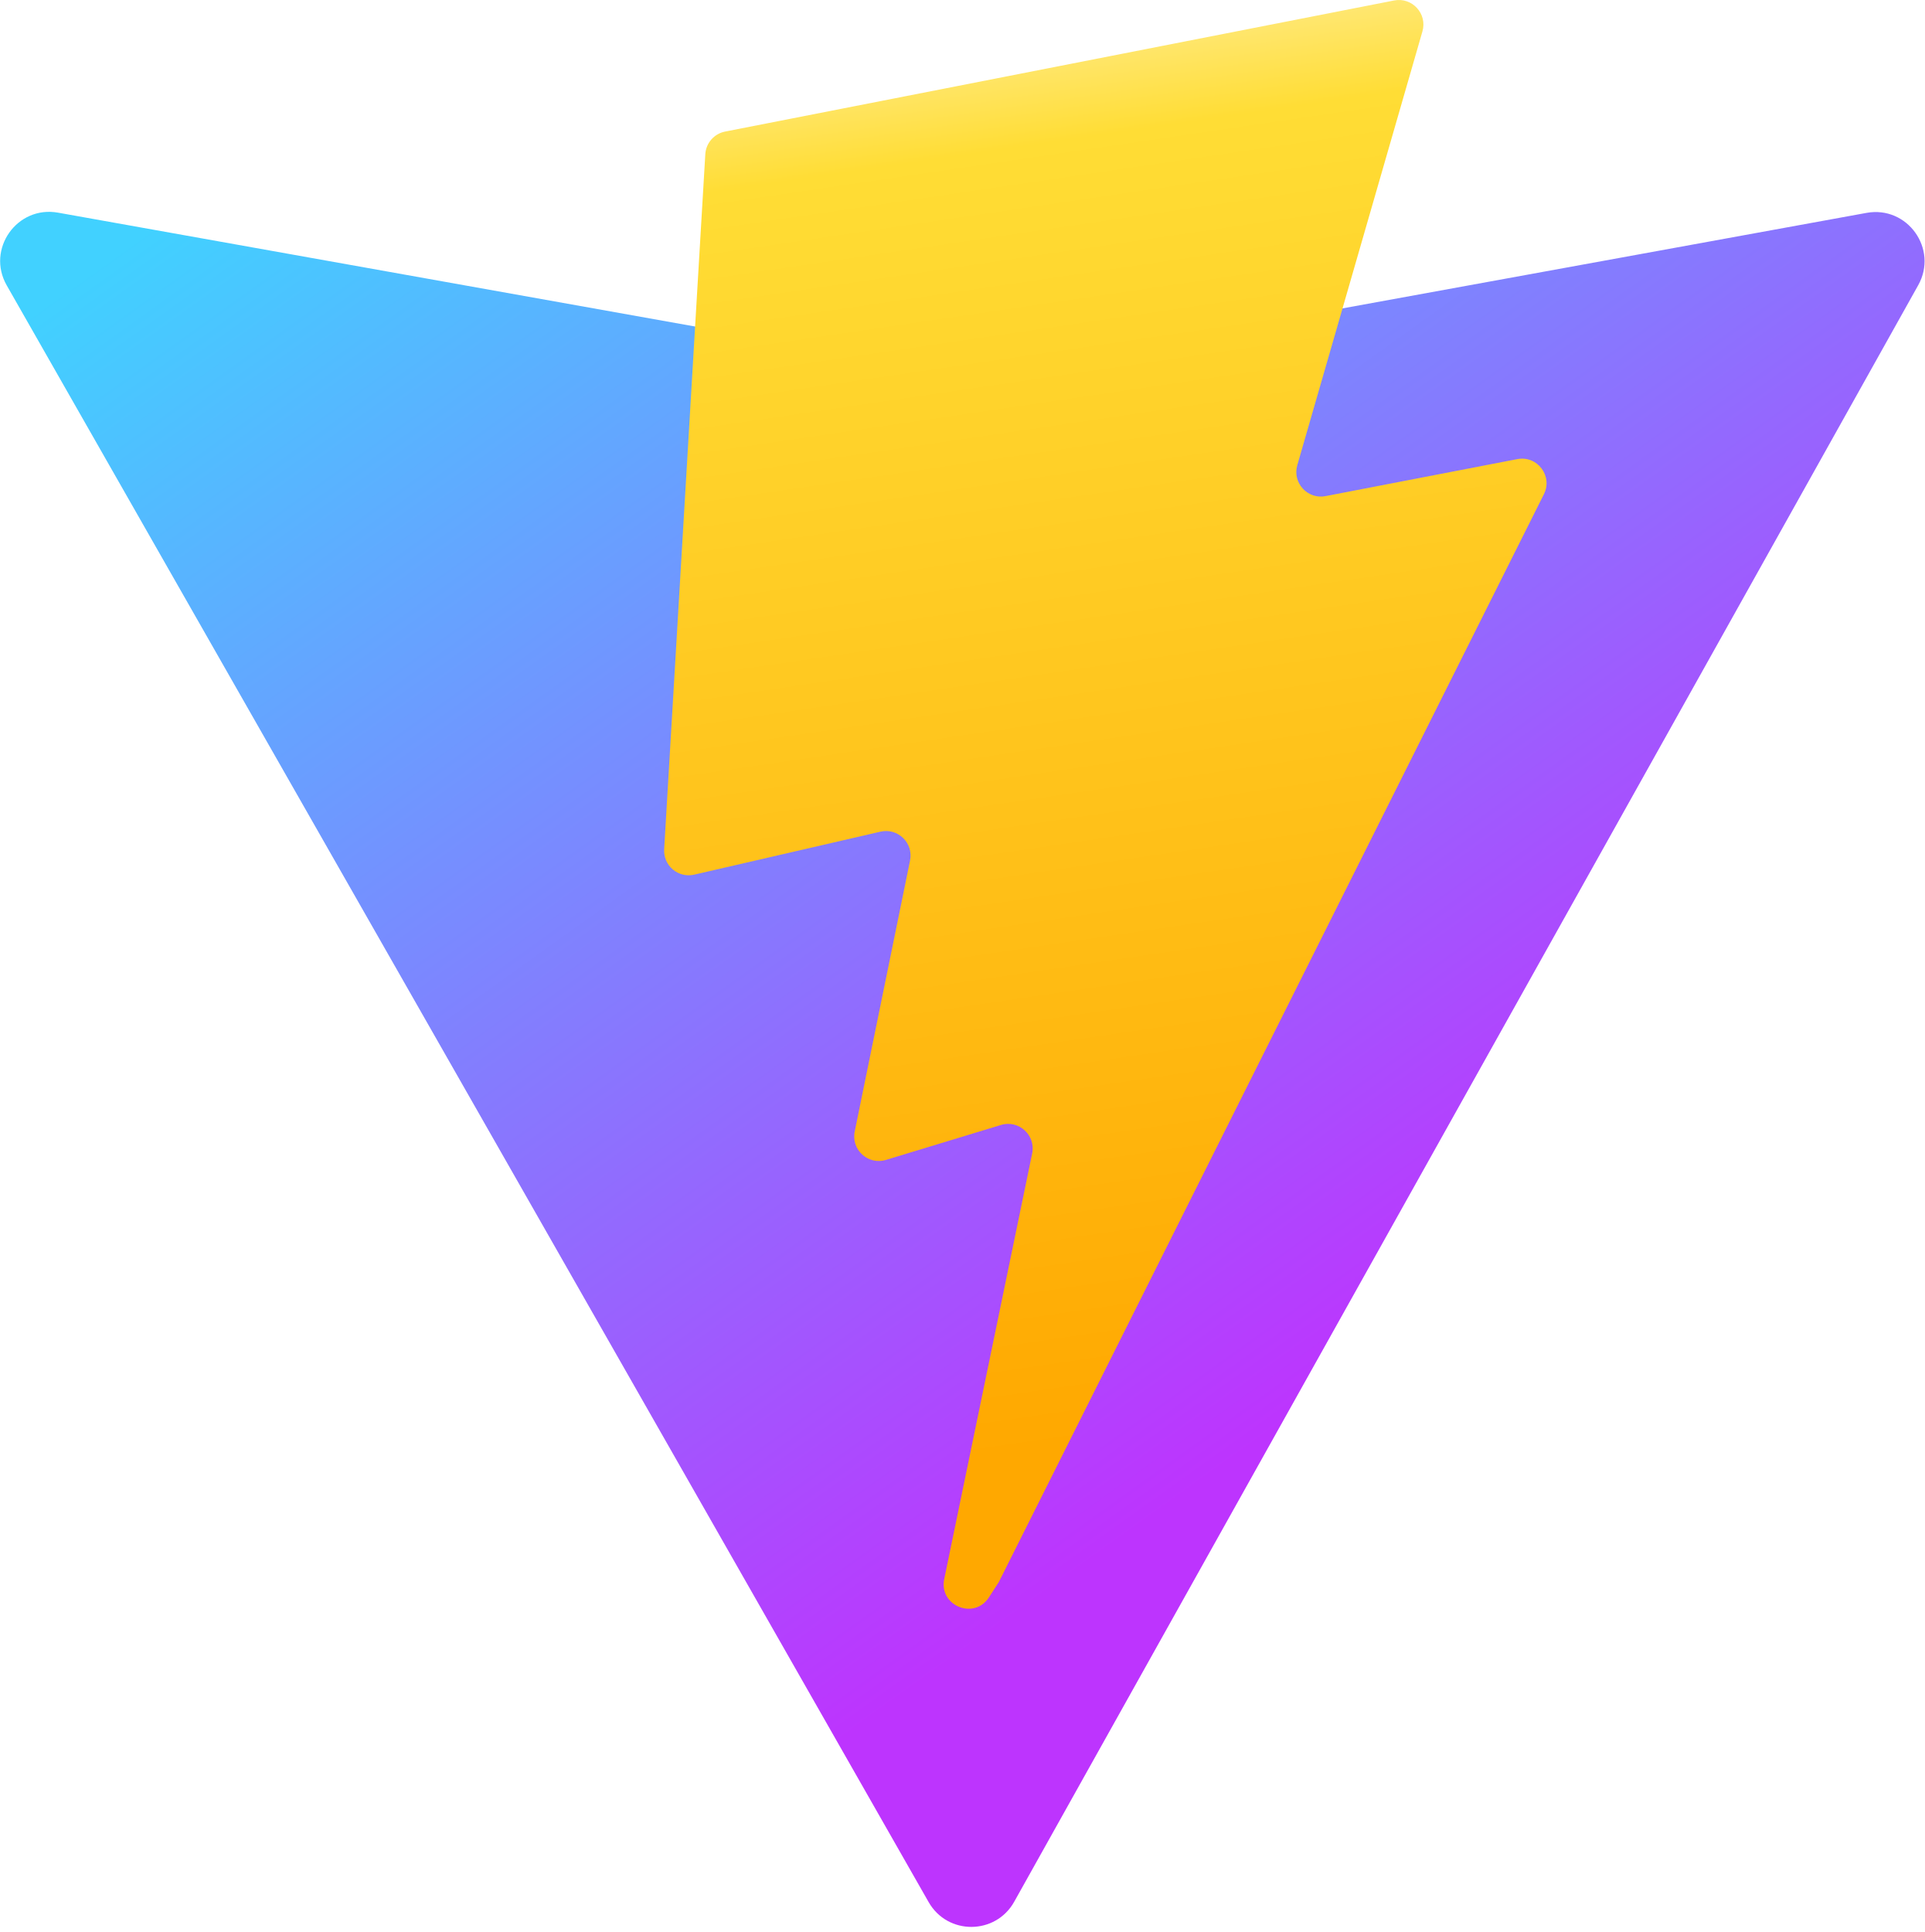
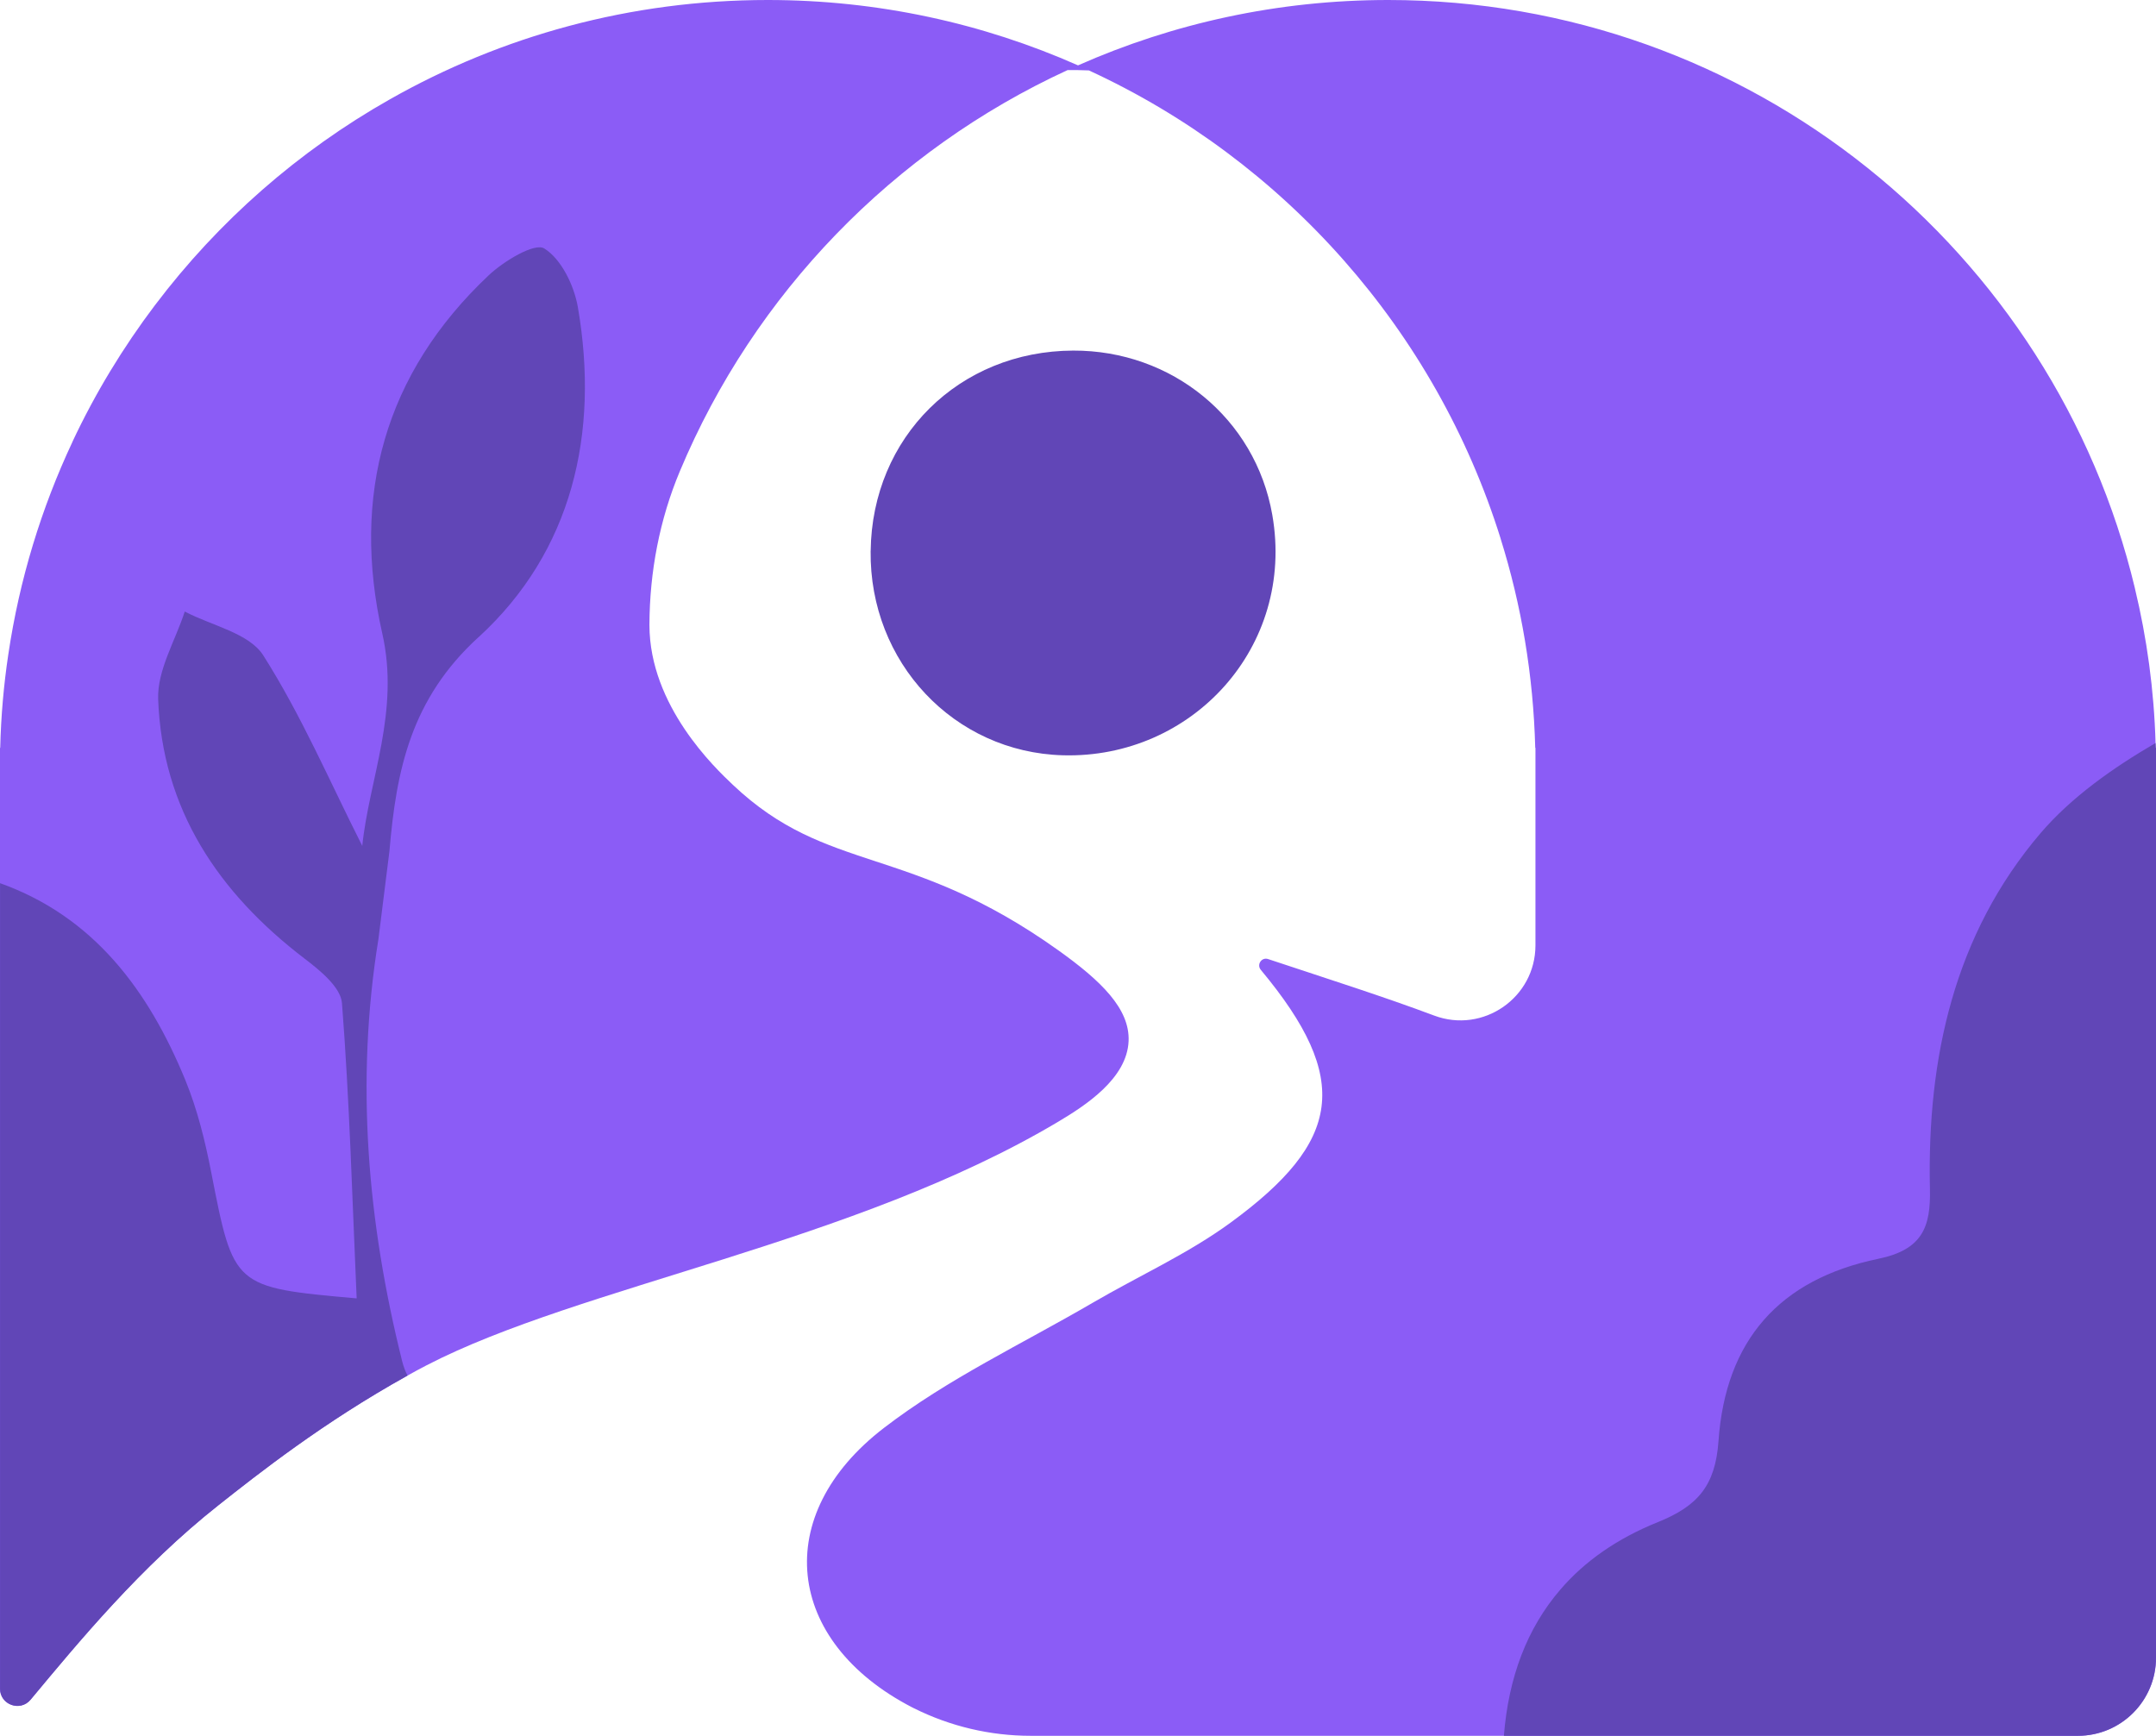
- <svg xmlns="http://www.w3.org/2000/svg" aria-hidden="true" role="img" class="iconify iconify--logos" width="31.88" height="32" preserveAspectRatio="xMidYMid meet" viewBox="0 0 256 257">
+ <svg xmlns="http://www.w3.org/2000/svg" id="Layer_2" data-name="Layer 2" viewBox="0 0 500.03 402.58">
  <defs>
-     <linearGradient id="IconifyId1813088fe1fbc01fb466" x1="-.828%" x2="57.636%" y1="7.652%" y2="78.411%">
-       <stop offset="0%" stop-color="#41D1FF" />
-       <stop offset="100%" stop-color="#BD34FE" />
-     </linearGradient>
-     <linearGradient id="IconifyId1813088fe1fbc01fb467" x1="43.376%" x2="50.316%" y1="2.242%" y2="89.03%">
-       <stop offset="0%" stop-color="#FFEA83" />
-       <stop offset="8.333%" stop-color="#FFDD35" />
-       <stop offset="100%" stop-color="#FFA800" />
-     </linearGradient>
+     <style>
+       .cls-1 {
+         fill: #8b5cf6;
+       }
+ 
+       .cls-2 {
+         fill: #6146b7;
+       }
+     </style>
  </defs>
-   <path fill="url(#IconifyId1813088fe1fbc01fb466)" d="M255.153 37.938L134.897 252.976c-2.483 4.44-8.862 4.466-11.382.048L.875 37.958c-2.746-4.814 1.371-10.646 6.827-9.67l120.385 21.517a6.537 6.537 0 0 0 2.322-.004l117.867-21.483c5.438-.991 9.574 4.796 6.877 9.62Z" />
-   <path fill="url(#IconifyId1813088fe1fbc01fb467)" d="M185.432.063L96.44 17.501a3.268 3.268 0 0 0-2.634 3.014l-5.474 92.456a3.268 3.268 0 0 0 3.997 3.378l24.777-5.718c2.318-.535 4.413 1.507 3.936 3.838l-7.361 36.047c-.495 2.426 1.782 4.5 4.151 3.78l15.304-4.649c2.372-.72 4.652 1.36 4.15 3.788l-11.698 56.621c-.732 3.542 3.979 5.473 5.943 2.437l1.313-2.028l72.516-144.72c1.215-2.423-.88-5.186-3.54-4.672l-25.505 4.922c-2.396.462-4.435-1.77-3.759-4.114l16.646-57.705c.677-2.35-1.37-4.583-3.769-4.113Z" />
+   <g id="Layer_1-2" data-name="Layer 1">
+     <g>
+       <path class="cls-2" d="M201.93,127.78c.31-26.4,20.53-46.38,46.97-46.47,22.81-.08,42.26,15.65,46.18,38.12,5.35,30.62-18.64,56.57-48.57,55.74-25.26-.7-44.89-21.56-44.59-47.39Z" />
+       <path class="cls-1" d="M500.03,173.45v211c0,10.01-8.12,18.13-18.13,18.13H239.05c-9.4,0-18.67-2.19-27.08-6.39l-.5-.25c-29.46-15.29-32.79-44.56-6.46-64.77,14.79-11.38,32.11-19.51,48.39-29.01,10.65-6.22,22.11-11.36,32.03-18.62,25.64-18.76,28.18-33.17,6.98-58.61-1.01-1.22,.19-3,1.69-2.5,14.65,4.87,26.57,8.64,38.26,13.01l.24,.09c11.37,4.27,23.51-4.14,23.51-16.29v-45.79h-.05c-.44-16.85-3.2-33.1-8.02-48.49v-.03c-15.08-48.28-50.13-87.71-95.5-108.6h-.03c-1.67-.08-3.28-.08-4.9-.08-40.42,18.6-72.69,51.85-89.93,93.03-4.71,11.22-7.01,23.36-7.06,35.55,0,.03,0,.09,0,.16,.04,18.75,15.24,33.14,19.35,37.03,22.04,20.87,40.67,13.53,75.45,38.36,9.92,7.08,16.64,13.56,16.33,21.07-.36,8.7-9.99,14.94-16.36,18.73-47.27,28.13-110.81,38.03-146.44,56.46-1.51,.78-3,1.59-4.45,2.4-19.61,10.89-34.74,22.87-43.83,30.05-18.07,14.27-32.5,31.8-43.6,45.13-2.4,2.86-7.08,1.17-7.08-2.58V173.45H.05c.18-7.34,.81-14.58,1.88-21.69,2.58-17.37,7.66-33.91,14.87-49.27v-.03c5.29-11.28,11.75-21.9,19.19-31.75l.03-.03c14.66-19.38,33.18-35.65,54.43-47.66C116.31,8.36,146.21,0,178.06,0c25.6,0,49.95,5.42,71.96,15.16C272.02,5.42,296.37,0,321.98,0c84.02,0,154.44,58.18,173.16,136.44v.03c2.79,11.56,4.43,23.54,4.79,35.86,.03,.36,.05,.76,.05,1.12h.05Z" />
+       <path class="cls-2" d="M500.03,173.45v211c0,10.03-8.1,18.13-18.13,18.13h-133.11c1.07-13.59,5.39-24.95,13.05-33.86,5.68-6.64,13.23-11.9,22.66-15.7,9.25-3.72,13.33-8.46,14.06-18.78,1.64-23.36,14.09-37.53,37.06-42.29,10.21-2.11,12.19-7.32,11.98-16.23-.68-30.31,5.63-59.01,25.65-82.48,7.19-8.41,16.85-15.18,26.67-20.91,.03,.36,.05,.76,.05,1.12h.05Z" />
+       <path class="cls-2" d="M110.95,147.8c-15.7,14.35-19.04,30.89-20.63,49.59-.83,6.8-1.69,13.59-2.55,20.39-5.36,33.05-2.55,65.66,5.5,97.92,.34,1.33,.76,2.42,1.25,3.33-19.61,10.89-34.74,22.87-43.83,30.05-18.07,14.27-32.5,31.8-43.6,45.13-2.4,2.86-7.08,1.17-7.08-2.58V204.83c21.69,7.76,34.4,24.77,43,45.73,2.76,6.77,4.56,14.04,5.96,21.25,5.23,26.75,5.1,26.77,33.75,29.32-1.02-22.87-1.64-45.73-3.41-68.49-.29-3.67-5.1-7.6-8.67-10.31-19.98-15.26-33.02-34.61-33.96-60.19-.23-6.69,3.98-13.54,6.17-20.31,6.22,3.28,14.92,5,18.2,10.16,8.88,13.96,15.47,29.38,22.97,44.2,1.56-15.37,8.75-31.15,4.64-49.27-7.21-31.96,.49-60.26,24.69-83.08,3.49-3.28,10.63-7.6,12.87-6.22,3.96,2.45,6.95,8.62,7.81,13.67,5.03,29.22-1.33,56.62-23.07,76.52Z" />
+     </g>
+   </g>
</svg>
